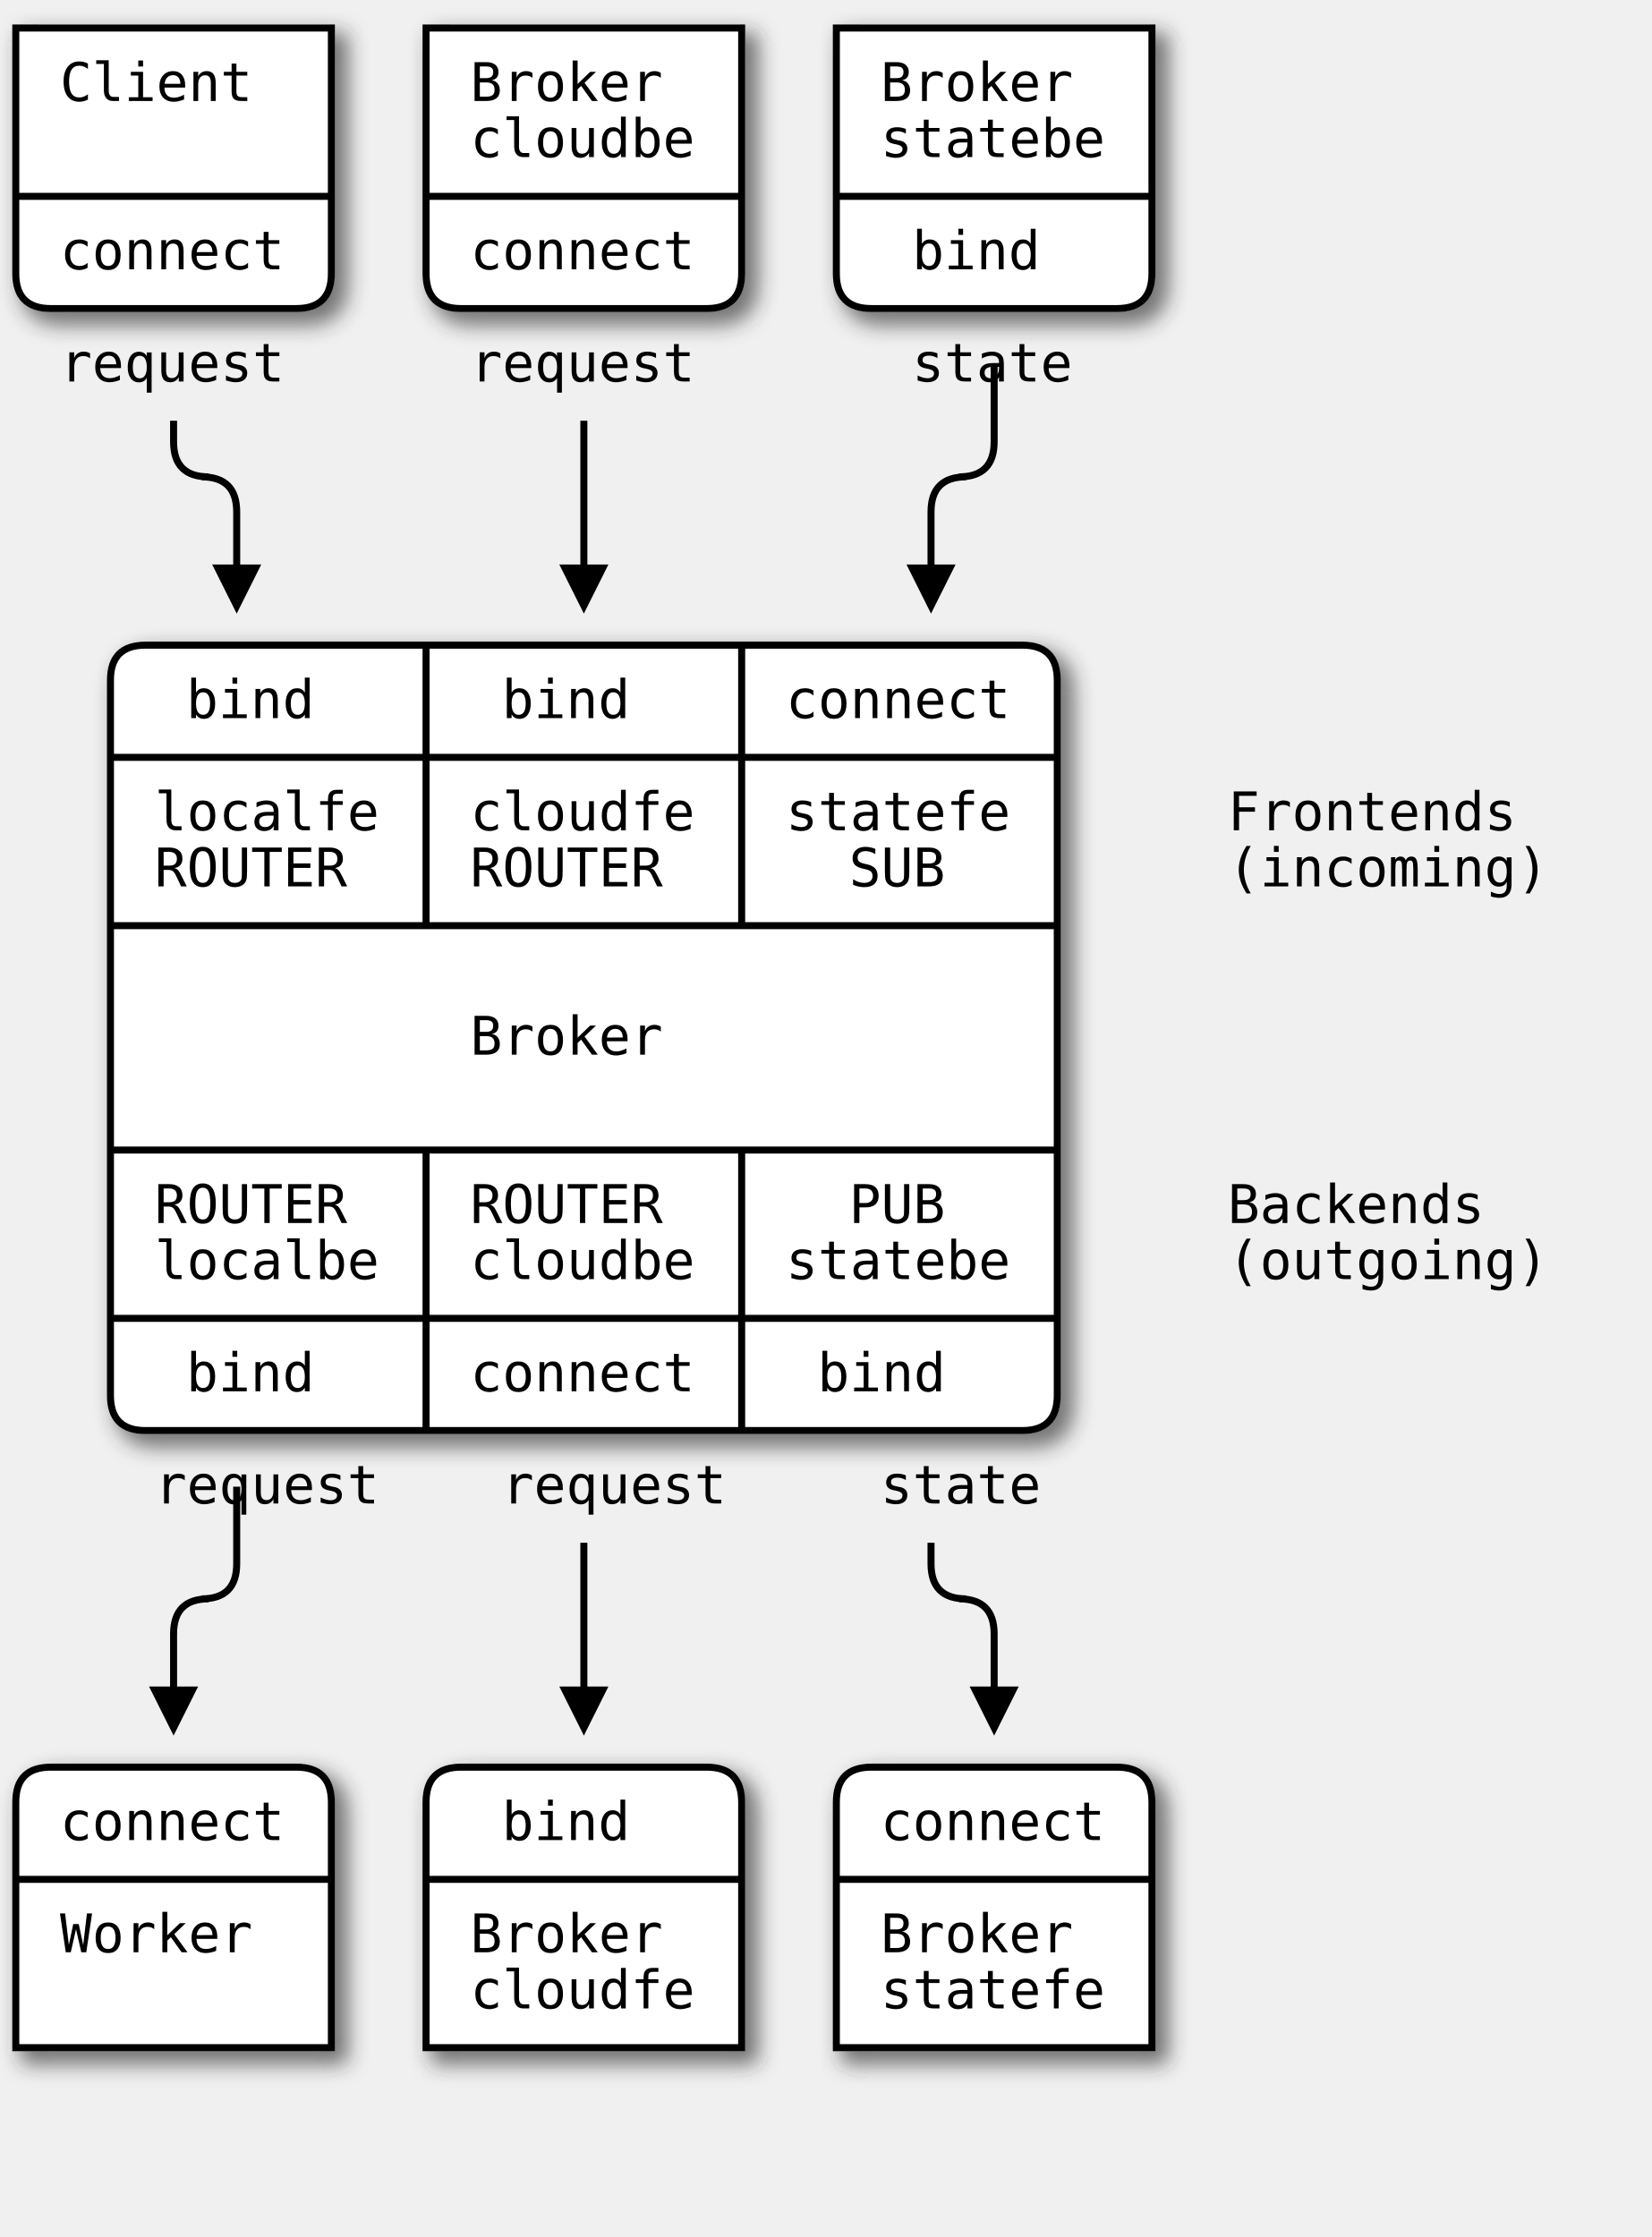
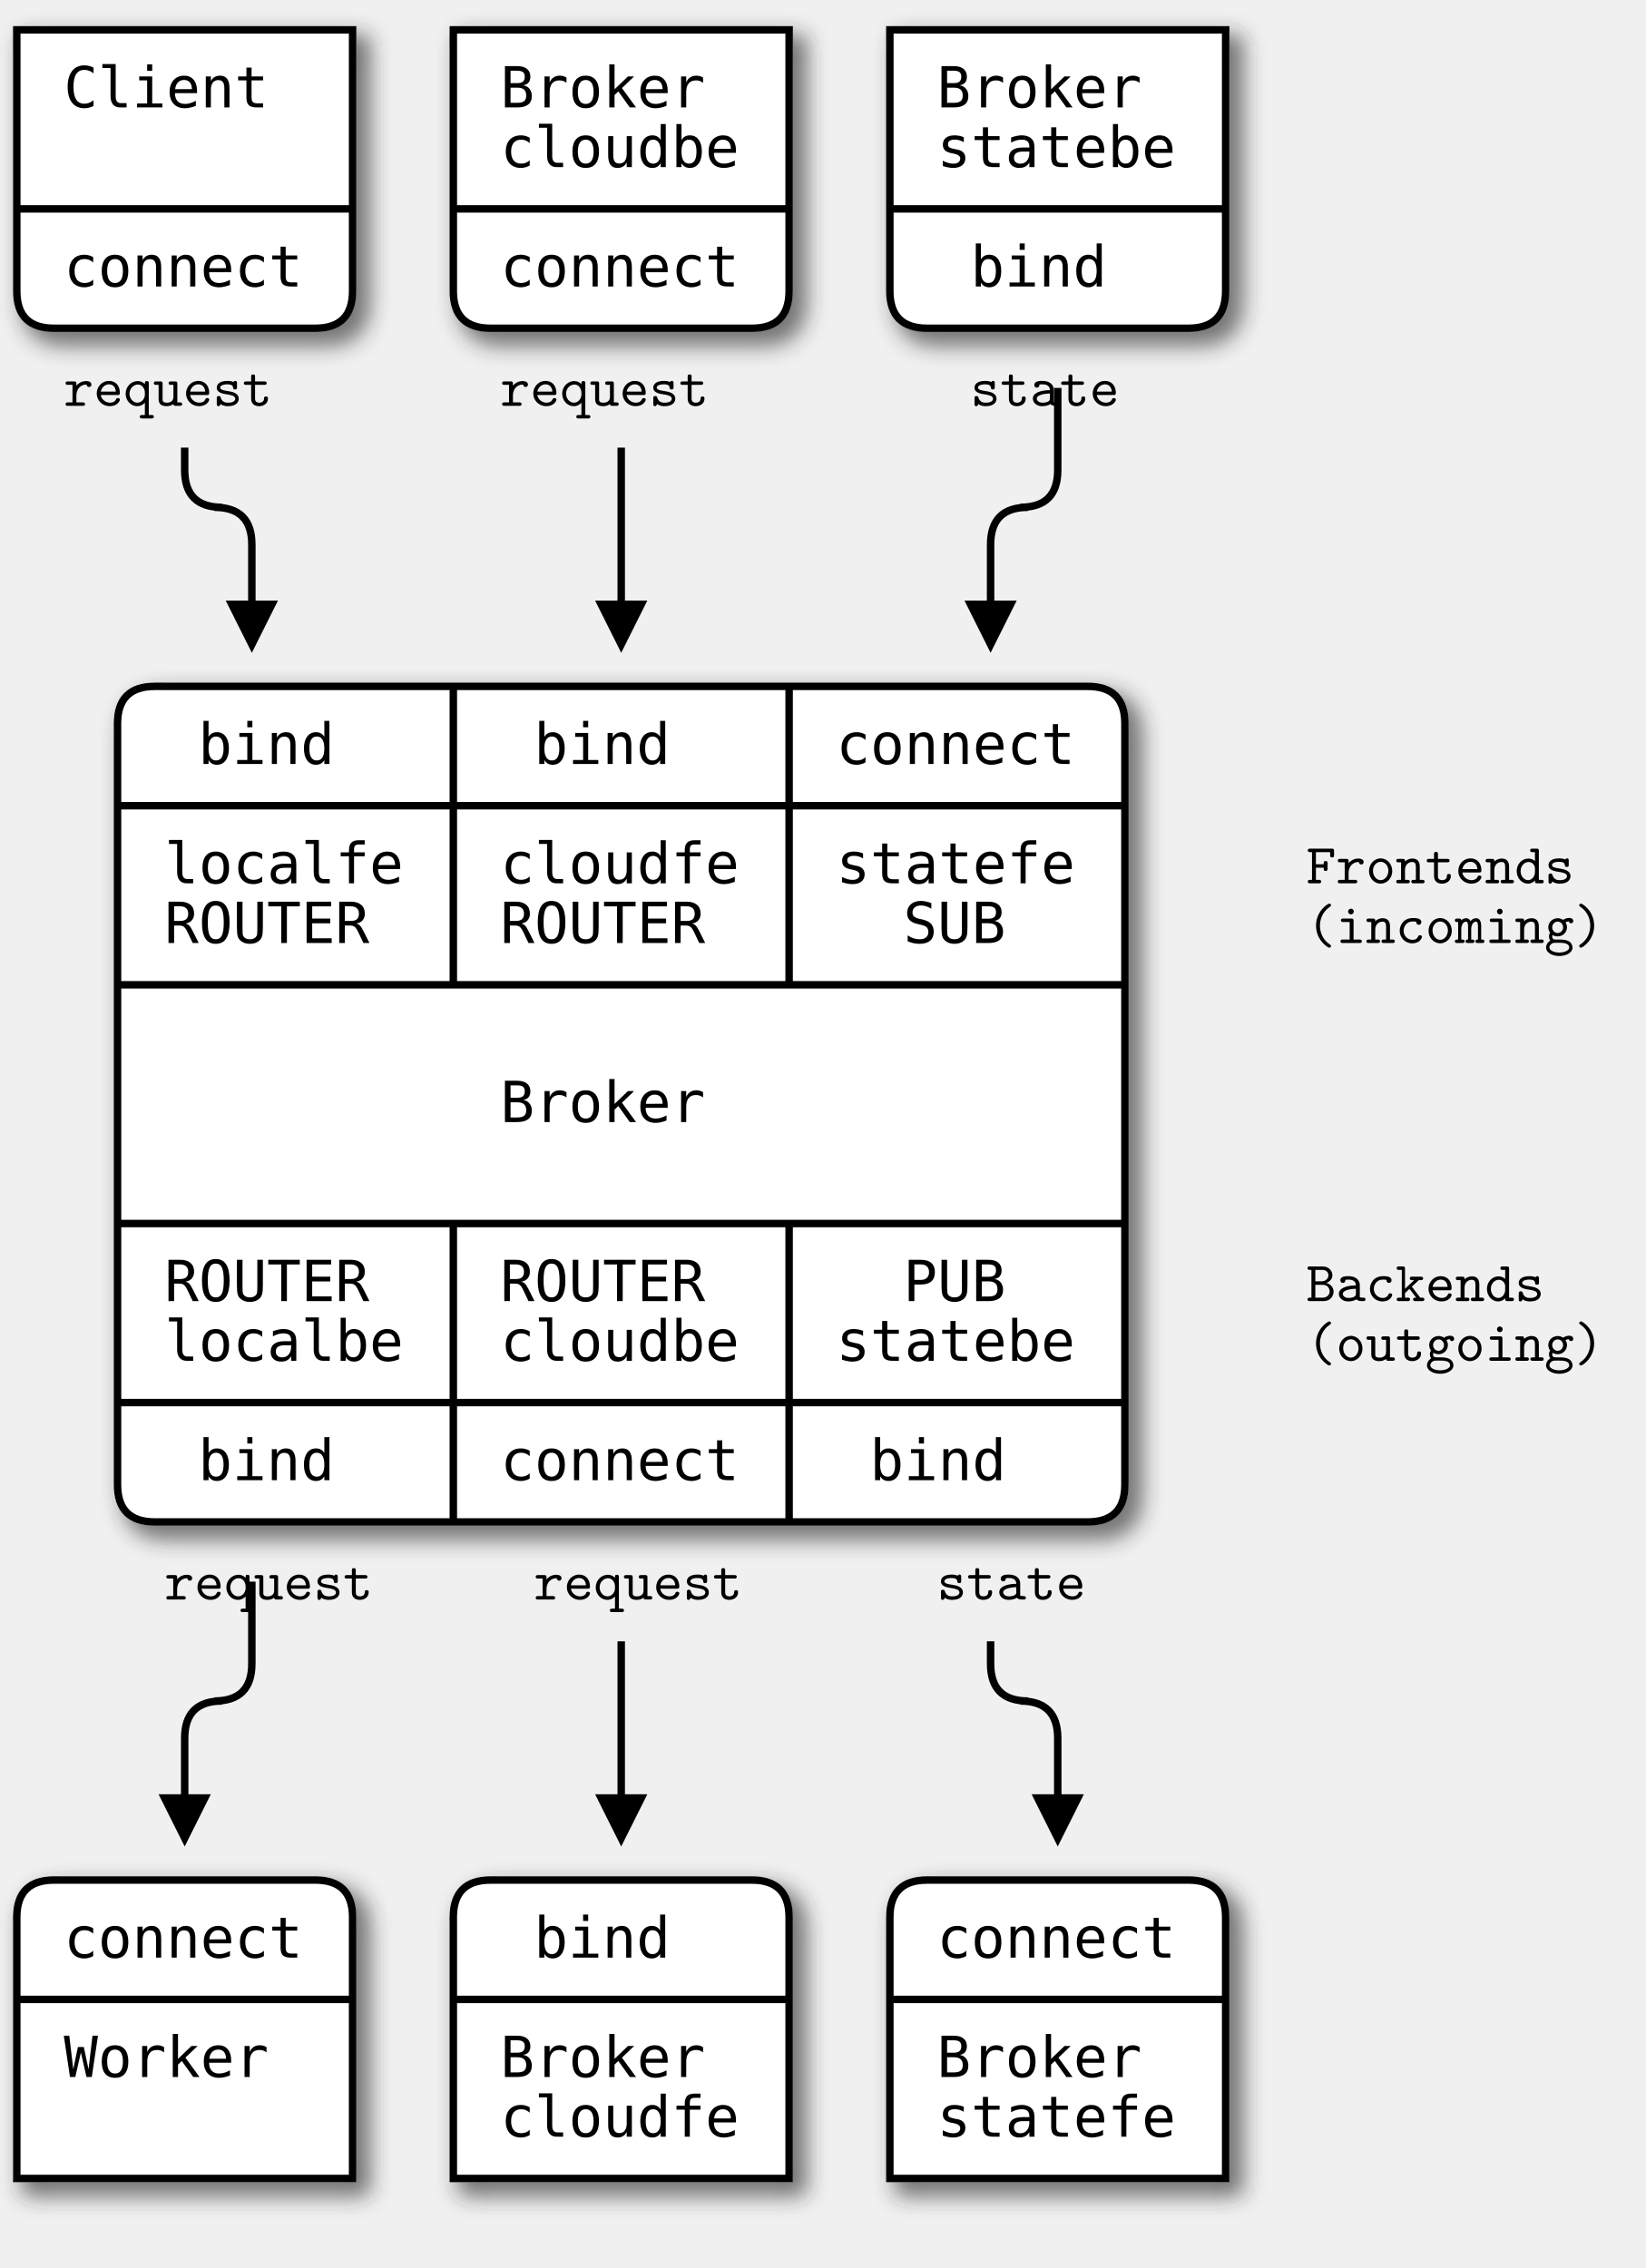
- <svg xmlns="http://www.w3.org/2000/svg" width="471px" height="638px" version="1.1">
+ <svg xmlns="http://www.w3.org/2000/svg" width="441px" height="608px" version="1.1">
  <defs>
    <filter id="dsFilter" width="150%" height="150%">
      <feOffset result="offOut" in="SourceGraphic" dx="3" dy="3" />
      <feColorMatrix result="matrixOut" in="offOut" type="matrix" values="0.2 0 0 0 0 0 0.2 0 0 0 0 0 0.2 0 0 0 0 0 1 0" />
      <feGaussianBlur result="blurOut" in="matrixOut" stdDeviation="3" />
      <feBlend in="SourceGraphic" in2="blurOut" mode="normal" />
    </filter>
    <marker id="iPointer" viewBox="0 0 10 10" refX="5" refY="5" markerUnits="strokeWidth" markerWidth="8" markerHeight="7" orient="auto">
      <path d="M 10 0 L 10 10 L 0 5 z" />
    </marker>
    <marker id="Pointer" viewBox="0 0 10 10" refX="5" refY="5" markerUnits="strokeWidth" markerWidth="8" markerHeight="7" orient="auto">
      <path d="M 0 0 L 10 5 L 0 10 z" />
    </marker>
  </defs>
  <g id="boxes" stroke="black" stroke-width="2" fill="none">
    <g id="group0">
      <path id="path0" filter="url(#dsFilter)" fill="#fff" d="M 4.5 8 L 94.5 8 L 94.5 78 Q 94.5 88 84.5 88 L 14.5 88 Q 4.5 88 4.5 78 Z" />
      <text x="17.1" y="28.8" id="text0" fill="#000" stroke="none" style="font-family:Consolas,Monaco,Anonymous Pro,Anonymous,Bitstream Sans Mono,monospace;font-size:15.2px">Client </text>
      <text x="17.1" y="76.8" id="text0" fill="#000" stroke="none" style="font-family:Consolas,Monaco,Anonymous Pro,Anonymous,Bitstream Sans Mono,monospace;font-size:15.2px">connect </text>
    </g>
    <g id="group2">
      <path id="path2" filter="url(#dsFilter)" fill="#fff" d="M 121.5 8 L 211.5 8 L 211.5 78 Q 211.5 88 201.5 88 L 131.5 88 Q 121.5 88 121.5 78 Z" />
      <text x="134.1" y="28.8" id="text2" fill="#000" stroke="none" style="font-family:Consolas,Monaco,Anonymous Pro,Anonymous,Bitstream Sans Mono,monospace;font-size:15.2px">Broker </text>
      <text x="134.1" y="44.8" id="text2" fill="#000" stroke="none" style="font-family:Consolas,Monaco,Anonymous Pro,Anonymous,Bitstream Sans Mono,monospace;font-size:15.2px">cloudbe </text>
      <text x="134.1" y="76.8" id="text2" fill="#000" stroke="none" style="font-family:Consolas,Monaco,Anonymous Pro,Anonymous,Bitstream Sans Mono,monospace;font-size:15.2px">connect </text>
    </g>
    <g id="group4">
      <path id="path4" filter="url(#dsFilter)" fill="#fff" d="M 238.5 8 L 328.5 8 L 328.5 78 Q 328.5 88 318.5 88 L 248.5 88 Q 238.5 88 238.5 78 Z" />
      <text x="251.1" y="28.8" id="text4" fill="#000" stroke="none" style="font-family:Consolas,Monaco,Anonymous Pro,Anonymous,Bitstream Sans Mono,monospace;font-size:15.2px">Broker </text>
      <text x="251.1" y="44.8" id="text4" fill="#000" stroke="none" style="font-family:Consolas,Monaco,Anonymous Pro,Anonymous,Bitstream Sans Mono,monospace;font-size:15.2px">statebe </text>
      <text x="260.1" y="76.8" id="text4" fill="#000" stroke="none" style="font-family:Consolas,Monaco,Anonymous Pro,Anonymous,Bitstream Sans Mono,monospace;font-size:15.2px">bind </text>
    </g>
    <g id="group22">
      <path id="path22" filter="url(#dsFilter)" fill="#fff" d="M 31.5 194 Q 31.5 184 41.5 184 L 291.5 184 Q 301.5 184 301.5 194 L 301.5 398 Q 301.5 408 291.5 408 L 41.5 408 Q 31.5 408 31.5 398 Z" />
      <text x="53.1" y="204.8" id="text22" fill="#000" stroke="none" style="font-family:Consolas,Monaco,Anonymous Pro,Anonymous,Bitstream Sans Mono,monospace;font-size:15.2px">bind </text>
      <text x="143.1" y="204.8" id="text22" fill="#000" stroke="none" style="font-family:Consolas,Monaco,Anonymous Pro,Anonymous,Bitstream Sans Mono,monospace;font-size:15.2px">bind </text>
      <text x="224.1" y="204.8" id="text22" fill="#000" stroke="none" style="font-family:Consolas,Monaco,Anonymous Pro,Anonymous,Bitstream Sans Mono,monospace;font-size:15.2px">connect </text>
      <text x="44.1" y="236.8" id="text22" fill="#000" stroke="none" style="font-family:Consolas,Monaco,Anonymous Pro,Anonymous,Bitstream Sans Mono,monospace;font-size:15.2px">localfe </text>
      <text x="134.1" y="236.8" id="text22" fill="#000" stroke="none" style="font-family:Consolas,Monaco,Anonymous Pro,Anonymous,Bitstream Sans Mono,monospace;font-size:15.2px">cloudfe </text>
      <text x="224.1" y="236.8" id="text22" fill="#000" stroke="none" style="font-family:Consolas,Monaco,Anonymous Pro,Anonymous,Bitstream Sans Mono,monospace;font-size:15.2px">statefe </text>
      <text x="44.1" y="252.8" id="text22" fill="#000" stroke="none" style="font-family:Consolas,Monaco,Anonymous Pro,Anonymous,Bitstream Sans Mono,monospace;font-size:15.2px">ROUTER </text>
      <text x="134.1" y="252.8" id="text22" fill="#000" stroke="none" style="font-family:Consolas,Monaco,Anonymous Pro,Anonymous,Bitstream Sans Mono,monospace;font-size:15.2px">ROUTER </text>
      <text x="242.1" y="252.8" id="text22" fill="#000" stroke="none" style="font-family:Consolas,Monaco,Anonymous Pro,Anonymous,Bitstream Sans Mono,monospace;font-size:15.2px">SUB </text>
      <text x="134.1" y="300.8" id="text22" fill="#000" stroke="none" style="font-family:Consolas,Monaco,Anonymous Pro,Anonymous,Bitstream Sans Mono,monospace;font-size:15.2px">Broker </text>
      <text x="44.1" y="348.8" id="text22" fill="#000" stroke="none" style="font-family:Consolas,Monaco,Anonymous Pro,Anonymous,Bitstream Sans Mono,monospace;font-size:15.2px">ROUTER </text>
      <text x="134.1" y="348.8" id="text22" fill="#000" stroke="none" style="font-family:Consolas,Monaco,Anonymous Pro,Anonymous,Bitstream Sans Mono,monospace;font-size:15.2px">ROUTER </text>
      <text x="242.1" y="348.8" id="text22" fill="#000" stroke="none" style="font-family:Consolas,Monaco,Anonymous Pro,Anonymous,Bitstream Sans Mono,monospace;font-size:15.2px">PUB </text>
      <text x="44.1" y="364.8" id="text22" fill="#000" stroke="none" style="font-family:Consolas,Monaco,Anonymous Pro,Anonymous,Bitstream Sans Mono,monospace;font-size:15.2px">localbe </text>
      <text x="134.1" y="364.8" id="text22" fill="#000" stroke="none" style="font-family:Consolas,Monaco,Anonymous Pro,Anonymous,Bitstream Sans Mono,monospace;font-size:15.2px">cloudbe </text>
      <text x="224.1" y="364.8" id="text22" fill="#000" stroke="none" style="font-family:Consolas,Monaco,Anonymous Pro,Anonymous,Bitstream Sans Mono,monospace;font-size:15.2px">statebe </text>
      <text x="53.1" y="396.8" id="text22" fill="#000" stroke="none" style="font-family:Consolas,Monaco,Anonymous Pro,Anonymous,Bitstream Sans Mono,monospace;font-size:15.2px">bind </text>
      <text x="134.1" y="396.8" id="text22" fill="#000" stroke="none" style="font-family:Consolas,Monaco,Anonymous Pro,Anonymous,Bitstream Sans Mono,monospace;font-size:15.2px">connect </text>
      <text x="233.1" y="396.8" id="text22" fill="#000" stroke="none" style="font-family:Consolas,Monaco,Anonymous Pro,Anonymous,Bitstream Sans Mono,monospace;font-size:15.2px">bind </text>
    </g>
    <g id="group50">
      <path id="path50" filter="url(#dsFilter)" fill="#fff" d="M 4.5 514 Q 4.5 504 14.5 504 L 84.5 504 Q 94.5 504 94.5 514 L 94.5 584 L 4.5 584 Z" />
      <text x="17.1" y="524.8" id="text50" fill="#000" stroke="none" style="font-family:Consolas,Monaco,Anonymous Pro,Anonymous,Bitstream Sans Mono,monospace;font-size:15.2px">connect </text>
      <text x="17.1" y="556.8" id="text50" fill="#000" stroke="none" style="font-family:Consolas,Monaco,Anonymous Pro,Anonymous,Bitstream Sans Mono,monospace;font-size:15.2px">Worker </text>
    </g>
    <g id="group52">
      <path id="path52" filter="url(#dsFilter)" fill="#fff" d="M 121.5 514 Q 121.5 504 131.5 504 L 201.5 504 Q 211.5 504 211.5 514 L 211.5 584 L 121.5 584 Z" />
      <text x="143.1" y="524.8" id="text52" fill="#000" stroke="none" style="font-family:Consolas,Monaco,Anonymous Pro,Anonymous,Bitstream Sans Mono,monospace;font-size:15.2px">bind </text>
      <text x="134.1" y="556.8" id="text52" fill="#000" stroke="none" style="font-family:Consolas,Monaco,Anonymous Pro,Anonymous,Bitstream Sans Mono,monospace;font-size:15.2px">Broker </text>
      <text x="134.1" y="572.8" id="text52" fill="#000" stroke="none" style="font-family:Consolas,Monaco,Anonymous Pro,Anonymous,Bitstream Sans Mono,monospace;font-size:15.2px">cloudfe </text>
    </g>
    <g id="group54">
      <path id="path54" filter="url(#dsFilter)" fill="#fff" d="M 238.5 514 Q 238.5 504 248.5 504 L 318.5 504 Q 328.5 504 328.5 514 L 328.5 584 L 238.5 584 Z" />
      <text x="251.1" y="524.8" id="text54" fill="#000" stroke="none" style="font-family:Consolas,Monaco,Anonymous Pro,Anonymous,Bitstream Sans Mono,monospace;font-size:15.2px">connect </text>
      <text x="251.1" y="556.8" id="text54" fill="#000" stroke="none" style="font-family:Consolas,Monaco,Anonymous Pro,Anonymous,Bitstream Sans Mono,monospace;font-size:15.2px">Broker </text>
      <text x="251.1" y="572.8" id="text54" fill="#000" stroke="none" style="font-family:Consolas,Monaco,Anonymous Pro,Anonymous,Bitstream Sans Mono,monospace;font-size:15.2px">statefe </text>
    </g>
  </g>
  <g id="lines" stroke="black" stroke-width="2" fill="none">
    <g id="group71">
      <path id="path71" d="M 4.5 56 L 94.5 56 " />
    </g>
    <g id="group102">
      <path id="path102" d="M 4.5 536 L 94.5 536 " />
    </g>
    <g id="group197">
      <path id="path197" d="M 31.5 216 L 121.5 216 L 211.5 216 L 301.5 216 " />
    </g>
    <g id="group201">
      <path id="path201" d="M 31.5 264 L 121.5 264 L 211.5 264 L 301.5 264 " />
    </g>
    <g id="group206">
      <path id="path206" d="M 31.5 328 L 121.5 328 L 211.5 328 L 301.5 328 " />
    </g>
    <g id="group210">
      <path id="path210" d="M 31.5 376 L 121.5 376 L 211.5 376 L 301.5 376 " />
    </g>
    <g id="group271">
      <path id="path271" marker-end="url(#Pointer)" d="M 49.5 120 L 49.5 126 Q 49.5 136 59.5 136 L 57.5 136 Q 67.5 136 67.5 146 L 67.5 168 " />
    </g>
    <g id="group294">
      <path id="path294" marker-start="url(#iPointer)" d="M 49.5 488 L 49.5 466 Q 49.5 456 59.5 456 L 57.5 456 Q 67.5 456 67.5 446 L 67.5 424 " />
    </g>
    <g id="group571">
      <path id="path571" d="M 121.5 56 L 211.5 56 " />
    </g>
    <g id="group580">
      <path id="path580" d="M 121.5 184 L 121.5 216 L 121.5 264 " />
    </g>
    <g id="group590">
      <path id="path590" d="M 121.5 328 L 121.5 376 L 121.5 408 " />
    </g>
    <g id="group604">
      <path id="path604" d="M 121.5 536 L 211.5 536 " />
    </g>
    <g id="group769">
      <path id="path769" marker-end="url(#Pointer)" d="M 166.5 120 L 166.5 168 " />
    </g>
    <g id="group789">
      <path id="path789" marker-end="url(#Pointer)" d="M 166.5 440 L 166.5 488 " />
    </g>
    <g id="group963">
      <path id="path963" d="M 211.5 184 L 211.5 216 L 211.5 264 " />
    </g>
    <g id="group973">
      <path id="path973" d="M 211.5 328 L 211.5 376 L 211.5 408 " />
    </g>
    <g id="group1071">
      <path id="path1071" d="M 238.5 56 L 328.5 56 " />
    </g>
    <g id="group1102">
      <path id="path1102" d="M 238.5 536 L 328.5 536 " />
    </g>
    <g id="group1194">
      <path id="path1194" marker-start="url(#iPointer)" d="M 265.5 168 L 265.5 146 Q 265.5 136 275.5 136 L 273.5 136 Q 283.5 136 283.5 126 L 283.5 104 " />
    </g>
    <g id="group1211">
      <path id="path1211" marker-end="url(#Pointer)" d="M 265.5 440 L 265.5 446 Q 265.5 456 275.5 456 L 273.5 456 Q 283.5 456 283.5 466 L 283.5 488 " />
    </g>
  </g>
-   <g id="text" fill="black" style="font-family:Consolas,Monaco,Anonymous Pro,Anonymous,Bitstream Sans Mono,monospace;font-size:15.2px">
+   <g id="text" fill="black" style="font-family:LMMono10,monospace;font-size:15.2px">
    <text x="17.1" y="108.8" id="text8" fill="#000">request </text>
    <text x="134.1" y="108.8" id="text9" fill="#000">request </text>
    <text x="260.1" y="108.8" id="text10" fill="#000">state</text>
    <text x="350.1" y="236.8" id="text17" fill="#000">Frontends</text>
    <text x="350.1" y="252.8" id="text21" fill="#000">(incoming)</text>
    <text x="350.1" y="348.8" id="text26" fill="#000">Backends</text>
    <text x="350.1" y="364.8" id="text30" fill="#000">(outgoing)</text>
    <text x="44.1" y="428.8" id="text34" fill="#000">request </text>
    <text x="143.1" y="428.8" id="text35" fill="#000">request </text>
    <text x="251.1" y="428.8" id="text36" fill="#000">state</text>
  </g>
</svg>
